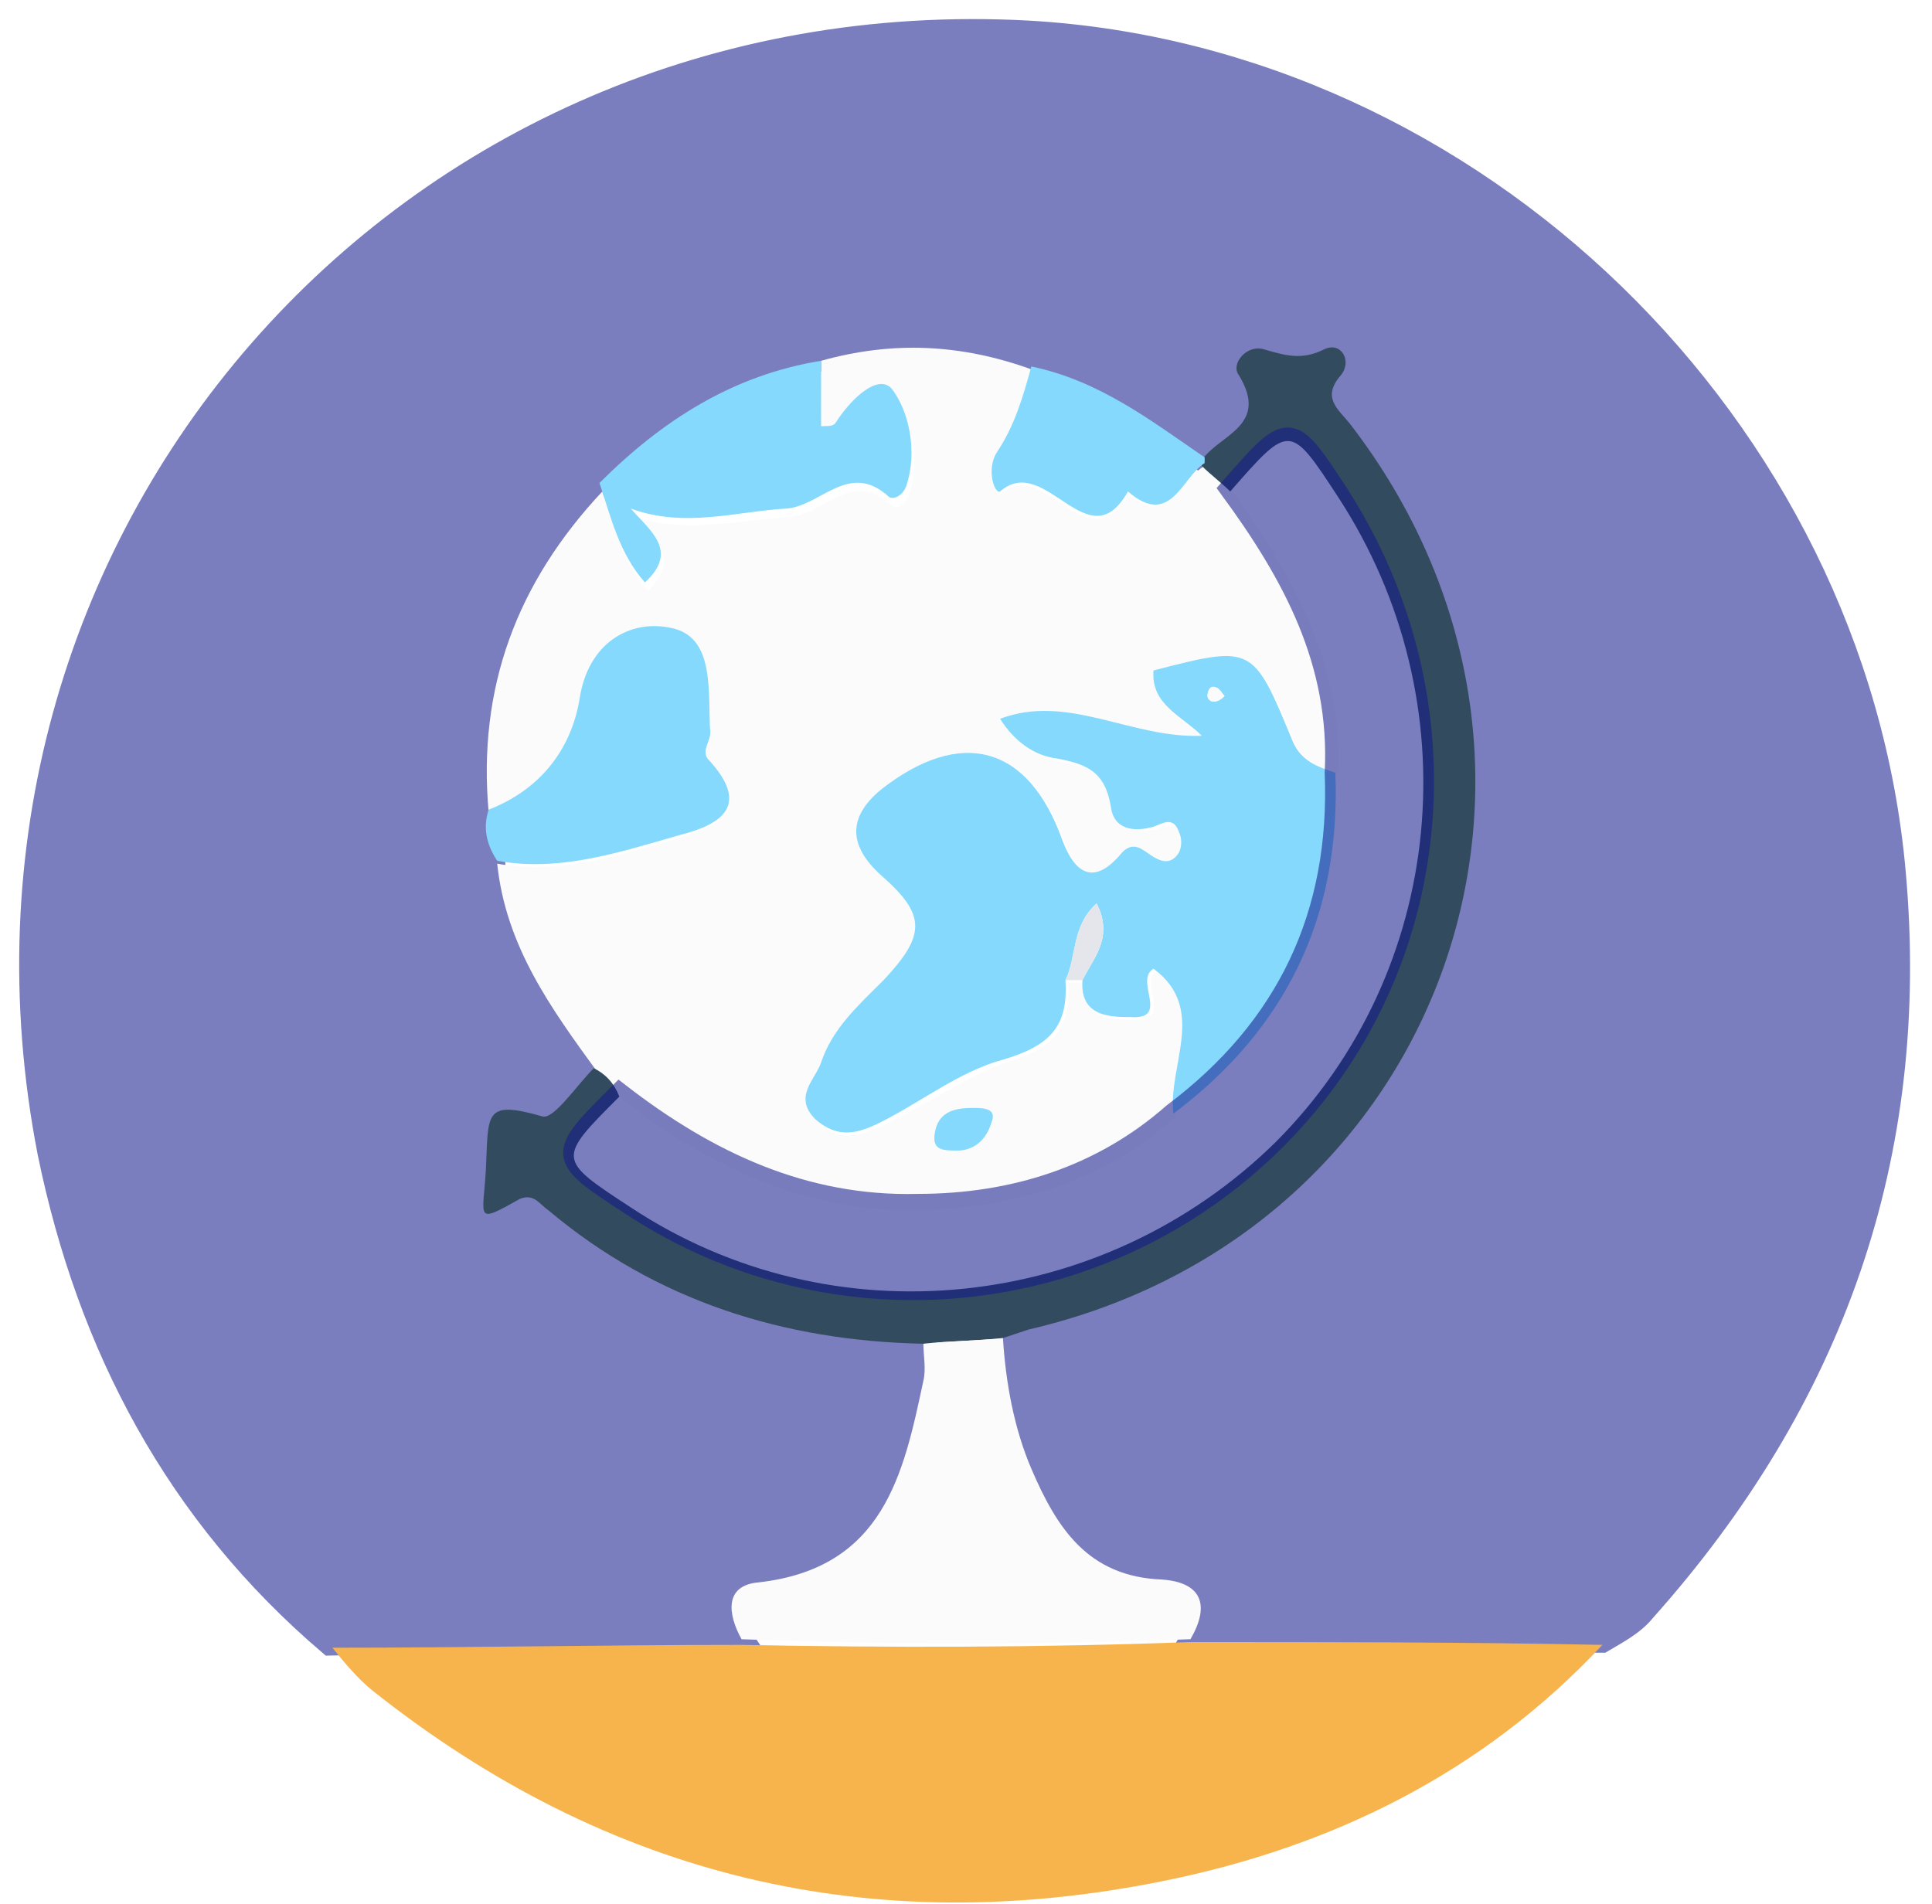
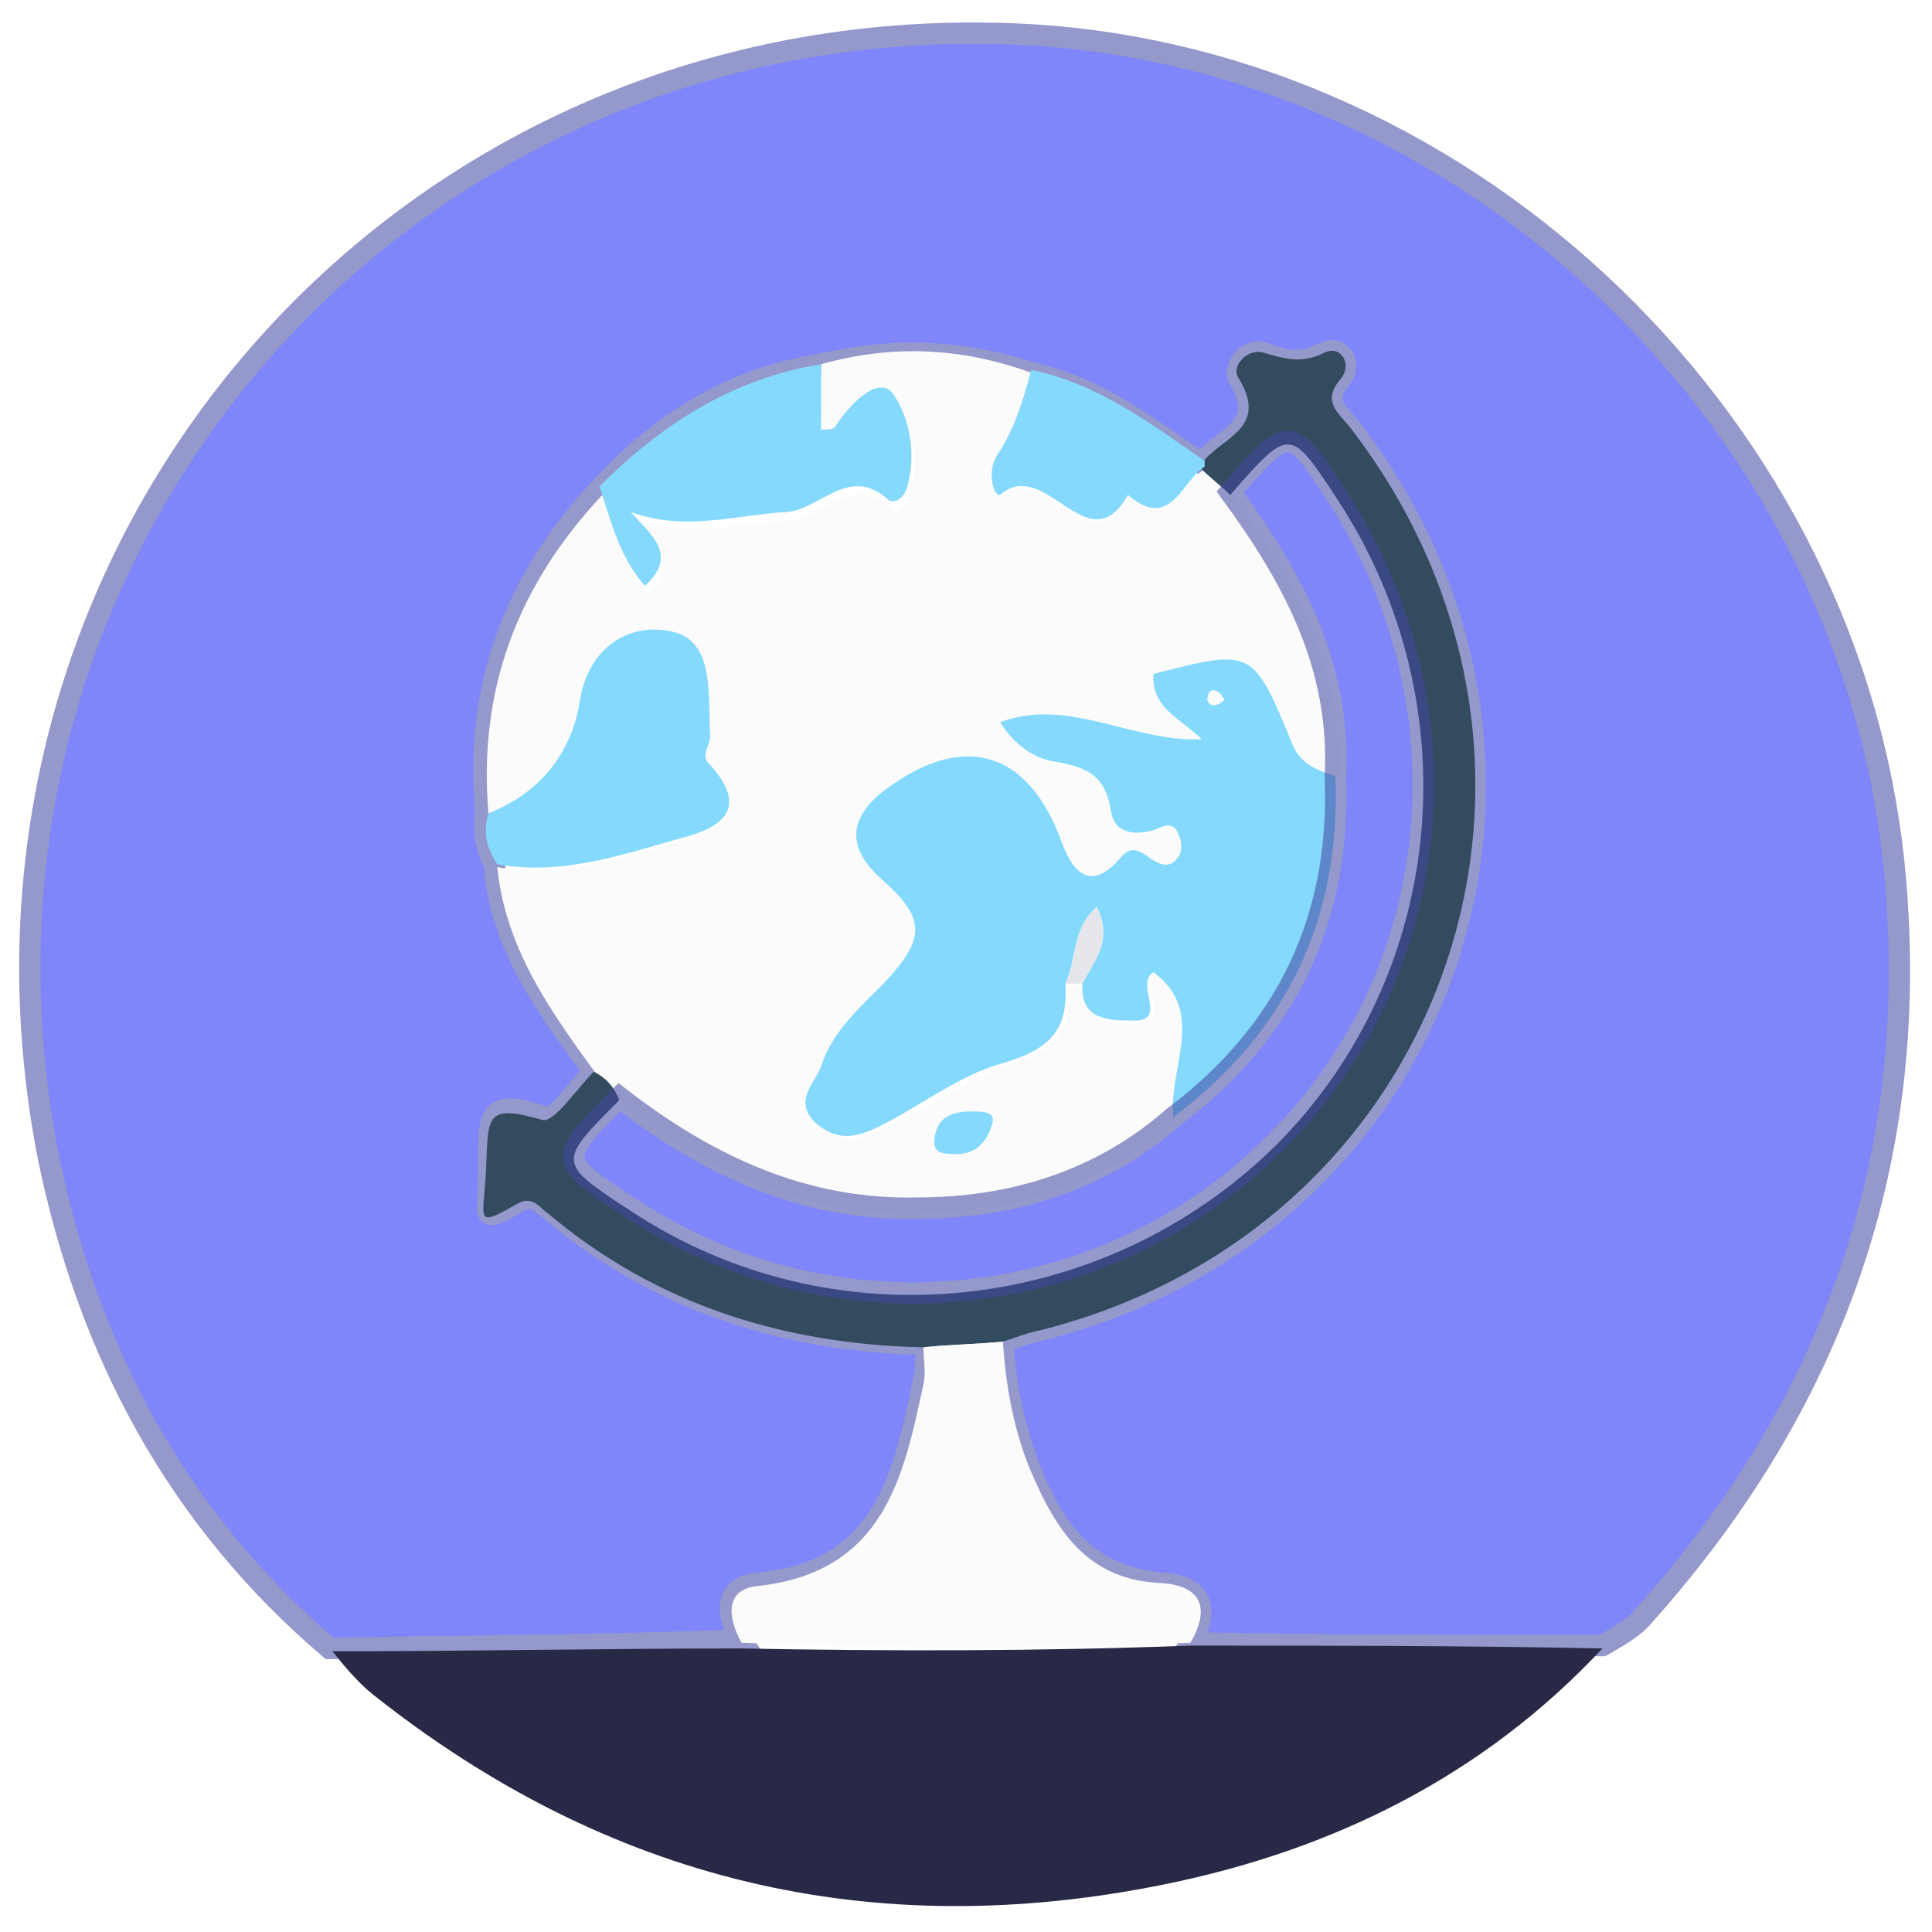
- <svg xmlns="http://www.w3.org/2000/svg" width="68" height="67" viewBox="0 0 68 67" fill="none">
-   <path opacity="0.56" d="M11.6 57.9C6.2 53.3 3.1 47.4 1.7 40.6C-2.5 19.1 14.2 -0.1 36.2 1.1C51.9 2 65.3 15 66.7 30.7C67.6 40.7 64.5 49.3 57.9 56.7C57.5 57.2 56.9 57.5 56.4 57.8C51.6 57.8 46.7 57.8 41.9 57.7C42.6 56.5 42.3 55.7 40.9 55.6C38.3 55.4 37.1 53.7 36.3 51.7C35.7 50.2 35.4 48.7 35.3 47.1C35.6 47 35.9 46.9 36.2 46.8C50.9 43.4 56.7 26.8 47.5 14.9C47.1 14.4 46.5 14 47.2 13.2C47.6 12.7 47.2 12 46.6 12.3C45.8 12.7 45.2 12.6 44.5 12.3C43.9 12.1 43.4 12.8 43.6 13.2C44.7 15 42.9 15.3 42.3 16.2C40.4 14.9 38.6 13.5 36.3 13C33.9 12.2 31.4 12.1 28.9 12.7C25.7 13.2 23.2 14.8 21.1 17.1C18.1 20.3 16.7 24.1 17.1 28.4C17 29.1 17.1 29.7 17.4 30.3C17.6 33.2 19.3 35.4 20.9 37.6C20.3 38.2 19.5 39.4 19.2 39.2C17.1 38.5 17.2 39.1 17.2 41.1C17.2 42.8 16.8 43 18.4 42.1C18.8 41.9 19.1 42.3 19.4 42.5C23.2 45.7 27.7 47.1 32.6 47.2C32.6 47.6 32.6 48.1 32.5 48.5C31.8 51.9 31.1 55.2 26.7 55.6C25.5 55.7 25.5 56.7 26.1 57.6C21.3 57.8 16.4 57.8 11.6 57.9Z" fill="#11198B" stroke="#11198B" stroke-width="0.75" stroke-miterlimit="10" />
-   <path d="M41.9 57.8C46.7 57.8 51.6 57.8 56.4 57.9C52.2 62.4 46.9 65 41 66.2C30.7 68.3 21.4 66.1 13.1 59.5C12.6 59.1 12.1 58.5 11.7 58C16.5 58 21.3 57.9 26.1 57.9C31.3 58 36.6 58 41.9 57.8Z" fill="#F7B44D" />
-   <path d="M28.9 12.7C31.4 12 33.8 12.1 36.3 13C36 14 35.7 15.1 35.1 16C34.7 16.5 35 17.5 35.2 17.4C36.8 16 38.2 19.9 39.7 17.4C41.2 18.6 41.5 16.9 42.4 16.4C42.7 16.7 43.1 17 43.4 17.3C45.5 20.3 47.3 23.4 47.1 27.3C46.5 27 45.9 26.8 45.6 26.2C44.2 22.8 44.2 22.8 40.7 23.7C40.6 24.9 41.6 25.3 42.4 26C40 26.1 37.8 24.5 35.3 25.4C35.7 26.2 36.5 26.7 37.3 26.8C38.4 27 39 27.3 39.2 28.5C39.3 29.3 40 29.3 40.7 29.2C41.1 29.1 41.5 28.9 41.6 29.4C41.7 29.6 41.7 29.9 41.6 30.1C41.3 30.6 41 30.4 40.6 30.2C40.3 30 40 29.7 39.6 30.1C38.7 31.1 38 31 37.5 29.7C36.3 26.3 33.9 25.7 31.1 27.9C29.8 28.9 29.9 29.9 31.1 30.9C32.6 32.3 32.7 33 31.2 34.6C30.4 35.5 29.5 36.3 29 37.5C28.8 38.2 28 38.8 28.8 39.5C29.5 40.2 30.3 40 31.1 39.6C32.6 38.9 34 37.9 35.4 37.4C37.1 36.9 37.7 36.2 37.6 34.6C37.8 34.6 38 34.6 38.2 34.6C38.1 35.9 39.1 35.9 39.9 35.9C41.3 36 40.1 34.5 40.7 34.2C42.6 35.7 41.2 37.6 41.4 39.3C38.8 41.6 35.8 42.5 32.4 42.6C28.4 42.7 25 41.1 21.9 38.7C21.7 38.3 21.4 37.9 21 37.7C19.4 35.5 17.8 33.3 17.5 30.4C19.7 30.8 21.8 30.1 23.9 29.5C25.5 29 26.5 28.4 24.9 26.8C24.7 26.5 25 26.2 25 25.9C24.9 24.5 25.1 22.5 23.6 22.2C22.3 21.9 20.8 22.8 20.4 24.7C20.1 26.5 19 27.9 17.2 28.6C16.8 24.2 18.2 20.5 21.2 17.3C21.6 18.5 21.9 19.8 22.8 20.8C24 19.6 23 19 22.3 18.2C24.2 18.8 26 18.3 27.8 18.2C29 18.1 30 16.5 31.4 17.8C31.6 18 31.9 17.7 32 17.4C32.4 16.2 32.1 14.8 31.5 14C31 13.4 30 14.4 29.5 15.2C29.5 15.3 29.3 15.3 29 15.3C28.9 14.2 28.9 13.5 28.9 12.7ZM33.7 40.5C34.2 40.4 34.7 40.2 34.9 39.6C35 39 34.5 39.1 34.2 39.1C33.6 39.1 33.1 39.3 32.9 40C32.8 40.5 33.2 40.6 33.7 40.5Z" fill="#FAFBFA" />
-   <path d="M20.9 37.6C21.3 37.8 21.6 38.1 21.8 38.6C19.6 40.8 19.6 40.8 22.2 42.5C29.3 47.2 38.8 46.2 44.9 40.2C50.9 34.2 51.8 24.7 47.1 17.5C45.4 14.9 45.4 14.9 43.3 17.3C43 17 42.6 16.7 42.3 16.4V16.2C42.9 15.3 44.7 15 43.6 13.2C43.3 12.8 43.9 12.1 44.5 12.3C45.2 12.5 45.8 12.7 46.6 12.3C47.2 12 47.6 12.7 47.2 13.2C46.5 14 47.1 14.4 47.5 14.9C56.7 26.8 50.9 43.4 36.2 46.8C35.9 46.9 35.6 47 35.3 47.1C34.4 47.2 33.5 47.2 32.5 47.3C27.6 47.2 23.1 45.8 19.3 42.6C19 42.4 18.8 42 18.3 42.2C16.7 43.1 17 42.9 17.1 41.2C17.2 39.2 17 38.7 19.1 39.3C19.5 39.4 20.3 38.2 20.9 37.6Z" fill="#334B5E" />
-   <path d="M32.5 47.3C33.4 47.2 34.3 47.2 35.3 47.1C35.4 48.7 35.7 50.3 36.3 51.7C37.2 53.8 38.3 55.5 40.9 55.6C42.3 55.7 42.6 56.5 41.9 57.7C36.6 57.9 31.4 57.9 26.1 57.7C25.6 56.8 25.5 55.8 26.7 55.7C31.1 55.2 31.8 51.9 32.5 48.6C32.6 48.2 32.5 47.7 32.5 47.3Z" fill="#FAFBFA" />
-   <path d="M17.2 28.5C19 27.8 20.1 26.4 20.4 24.6C20.7 22.6 22.2 21.8 23.6 22.1C25.2 22.4 24.9 24.4 25 25.8C25 26.1 24.7 26.4 24.9 26.7C26.4 28.3 25.5 29 23.9 29.4C21.8 30 19.7 30.7 17.5 30.3C17.1 29.7 17 29.1 17.2 28.5Z" fill="#85D9FC" />
-   <path d="M28.9 12.7C28.9 13.5 28.9 14.2 28.9 15C29.2 15 29.3 15 29.4 14.9C29.9 14.1 30.9 13.1 31.4 13.7C32 14.5 32.3 15.9 31.9 17.1C31.8 17.4 31.5 17.6 31.3 17.5C29.9 16.2 28.9 17.8 27.7 17.9C25.9 18 24.1 18.6 22.2 17.9C22.9 18.7 23.9 19.4 22.7 20.5C21.8 19.5 21.5 18.2 21.1 17C23.3 14.8 25.8 13.2 28.9 12.7Z" fill="#85D9FC" />
-   <path d="M42.4 16.1V16.3C41.6 16.8 41.2 18.6 39.7 17.3C38.3 19.8 36.8 15.9 35.2 17.3C35 17.4 34.7 16.5 35.1 15.9C35.7 15 36 14 36.3 12.9C38.7 13.4 40.5 14.8 42.4 16.1Z" fill="#85D9FC" />
-   <path d="M41.3 39.2C41.1 37.5 42.5 35.5 40.6 34.1C39.9 34.5 41.2 35.9 39.8 35.8C39.1 35.8 38 35.8 38.1 34.5C38.5 33.7 39.2 33 38.6 31.8C37.7 32.6 37.9 33.7 37.5 34.5C37.6 36.1 37 36.8 35.3 37.3C33.8 37.7 32.4 38.8 31 39.5C30.2 39.9 29.5 40.1 28.7 39.4C27.9 38.6 28.7 38 28.9 37.4C29.3 36.2 30.2 35.4 31.1 34.5C32.6 32.9 32.6 32.2 31 30.8C29.9 29.8 29.8 28.8 31 27.8C33.8 25.6 36.2 26.2 37.4 29.6C37.9 30.9 38.6 31.1 39.5 30C39.9 29.6 40.2 29.9 40.5 30.1C40.8 30.3 41.2 30.5 41.5 30C41.6 29.8 41.6 29.5 41.5 29.3C41.3 28.7 40.9 29 40.6 29.1C39.9 29.3 39.2 29.2 39.1 28.4C38.9 27.2 38.3 26.9 37.2 26.7C36.4 26.6 35.7 26.1 35.2 25.3C37.6 24.4 39.8 26 42.3 25.9C41.6 25.2 40.5 24.8 40.6 23.6C44.1 22.7 44.1 22.7 45.5 26.1C45.8 26.8 46.4 27 47 27.2C47.2 32.2 45.3 36.2 41.3 39.2ZM43.1 24.5C43 24.4 42.9 24.2 42.8 24.2C42.6 24.1 42.5 24.3 42.5 24.5C42.5 24.6 42.6 24.7 42.7 24.7C42.9 24.7 43 24.6 43.1 24.5Z" fill="#85D9FC" />
-   <path opacity="0.56" d="M41.3 39.2C45.3 36.2 47.2 32.2 47 27.2C47.2 23.3 45.5 20.2 43.3 17.2C45.4 14.8 45.4 14.8 47.1 17.4C51.8 24.7 50.9 34.1 44.9 40.1C38.8 46.2 29.3 47.1 22.2 42.4C19.6 40.7 19.6 40.7 21.8 38.5C24.9 40.9 28.3 42.5 32.3 42.4C35.7 42.4 38.8 41.4 41.3 39.2Z" fill="#11198B" stroke="#11198B" stroke-width="0.75" stroke-miterlimit="10" />
-   <path d="M33.7 40.5C33.2 40.5 32.8 40.5 32.9 39.9C33 39.2 33.5 39 34.2 39C34.6 39 35.1 39 34.9 39.5C34.7 40.2 34.2 40.5 33.7 40.5Z" fill="#85D9FC" />
-   <path d="M37.5 34.5C37.9 33.7 37.7 32.6 38.6 31.8C39.2 33 38.5 33.7 38.1 34.5C37.9 34.5 37.7 34.5 37.5 34.5Z" fill="#E4E6EB" />
-   <path d="M43.1 24.5C43 24.6 42.8 24.7 42.7 24.7C42.7 24.7 42.5 24.6 42.5 24.5C42.5 24.3 42.6 24.2 42.8 24.2C43 24.3 43 24.4 43.1 24.5Z" fill="#FAFBFA" />
+ <svg xmlns="http://www.w3.org/2000/svg" width="68" height="68" viewBox="0 0 68 68" fill="none">
+   <path opacity="0.56" d="M11.6 58.02C6.2 53.42 3.1 47.52 1.7 40.72C-2.5 19.22 14.2 0.02 36.2 1.22C51.9 2.12 65.3 15.12 66.7 30.82C67.6 40.82 64.5 49.42 57.9 56.82C57.5 57.32 56.9 57.62 56.4 57.92C51.6 57.92 46.7 57.92 41.9 57.82C42.6 56.62 42.3 55.82 40.9 55.72C38.3 55.52 37.1 53.82 36.3 51.82C35.7 50.32 35.4 48.82 35.3 47.22C35.6 47.12 35.9 47.02 36.2 46.92C50.9 43.52 56.7 26.92 47.5 15.02C47.1 14.52 46.5 14.12 47.2 13.32C47.6 12.82 47.2 12.12 46.6 12.42C45.8 12.82 45.2 12.72 44.5 12.42C43.9 12.22 43.4 12.92 43.6 13.32C44.7 15.12 42.9 15.42 42.3 16.32C40.4 15.02 38.6 13.62 36.3 13.12C33.9 12.32 31.4 12.22 28.9 12.82C25.7 13.32 23.2 14.92 21.1 17.22C18.1 20.42 16.7 24.22 17.1 28.52C17 29.22 17.1 29.82 17.4 30.42C17.6 33.32 19.3 35.52 20.9 37.72C20.3 38.32 19.5 39.52 19.2 39.32C17.1 38.62 17.2 39.22 17.2 41.22C17.2 42.92 16.8 43.12 18.4 42.22C18.8 42.02 19.1 42.42 19.4 42.62C23.2 45.82 27.7 47.22 32.6 47.32C32.6 47.72 32.6 48.22 32.5 48.62C31.8 52.02 31.1 55.32 26.7 55.72C25.5 55.82 25.5 56.82 26.1 57.72C21.3 57.92 16.4 57.92 11.6 58.02Z" fill="#1927F4" stroke="#4147A2" stroke-width="0.75" stroke-miterlimit="10" />
+   <path d="M41.9 57.92C46.7 57.92 51.6 57.92 56.4 58.02C52.2 62.52 46.9 65.12 41 66.32C30.7 68.42 21.4 66.22 13.1 59.62C12.6 59.22 12.1 58.62 11.7 58.12C16.5 58.12 21.3 58.02 26.1 58.02C31.3 58.12 36.6 58.12 41.9 57.92Z" fill="#272947" />
+   <path d="M28.9 12.82C31.4 12.12 33.8 12.22 36.3 13.12C36 14.12 35.7 15.22 35.1 16.12C34.7 16.62 35 17.62 35.2 17.52C36.8 16.12 38.2 20.02 39.7 17.52C41.2 18.72 41.5 17.02 42.4 16.52C42.7 16.82 43.1 17.12 43.4 17.42C45.5 20.42 47.3 23.52 47.1 27.42C46.5 27.12 45.9 26.92 45.6 26.32C44.2 22.92 44.2 22.92 40.7 23.82C40.6 25.02 41.6 25.42 42.4 26.12C40 26.22 37.8 24.62 35.3 25.52C35.7 26.32 36.5 26.82 37.3 26.92C38.4 27.12 39 27.42 39.2 28.62C39.3 29.42 40 29.42 40.7 29.32C41.1 29.22 41.5 29.02 41.6 29.52C41.7 29.72 41.7 30.02 41.6 30.22C41.3 30.72 41 30.52 40.6 30.32C40.3 30.12 40 29.82 39.6 30.22C38.7 31.22 38 31.12 37.5 29.82C36.3 26.42 33.9 25.82 31.1 28.02C29.8 29.02 29.9 30.02 31.1 31.02C32.6 32.42 32.7 33.12 31.2 34.72C30.4 35.62 29.5 36.42 29 37.62C28.8 38.32 28 38.92 28.8 39.62C29.5 40.32 30.3 40.12 31.1 39.72C32.6 39.02 34 38.02 35.4 37.52C37.1 37.02 37.7 36.32 37.6 34.72C37.8 34.72 38 34.72 38.2 34.72C38.1 36.02 39.1 36.02 39.9 36.02C41.3 36.12 40.1 34.62 40.7 34.32C42.6 35.82 41.2 37.72 41.4 39.42C38.8 41.72 35.8 42.62 32.4 42.72C28.4 42.82 25 41.22 21.9 38.82C21.7 38.42 21.4 38.02 21 37.82C19.4 35.62 17.8 33.42 17.5 30.52C19.7 30.92 21.8 30.22 23.9 29.62C25.5 29.12 26.5 28.52 24.9 26.92C24.7 26.62 25 26.32 25 26.02C24.9 24.62 25.1 22.62 23.6 22.32C22.3 22.02 20.8 22.92 20.4 24.82C20.1 26.62 19 28.02 17.2 28.72C16.8 24.32 18.2 20.62 21.2 17.42C21.6 18.62 21.9 19.92 22.8 20.92C24 19.72 23 19.12 22.3 18.32C24.2 18.92 26 18.42 27.8 18.32C29 18.22 30 16.62 31.4 17.92C31.6 18.12 31.9 17.82 32 17.52C32.4 16.32 32.1 14.92 31.5 14.12C31 13.52 30 14.52 29.5 15.32C29.5 15.42 29.3 15.42 29 15.42C28.9 14.32 28.9 13.62 28.9 12.82ZM33.7 40.62C34.2 40.52 34.7 40.32 34.9 39.72C35 39.12 34.5 39.22 34.2 39.22C33.6 39.22 33.1 39.42 32.9 40.12C32.8 40.62 33.2 40.72 33.7 40.62Z" fill="#FAFBFA" />
+   <path d="M20.9 37.72C21.3 37.92 21.6 38.22 21.8 38.72C19.6 40.92 19.6 40.92 22.2 42.62C29.3 47.32 38.8 46.32 44.9 40.32C50.9 34.32 51.8 24.82 47.1 17.62C45.4 15.02 45.4 15.02 43.3 17.42C43 17.12 42.6 16.82 42.3 16.52V16.32C42.9 15.42 44.7 15.12 43.6 13.32C43.3 12.92 43.9 12.22 44.5 12.42C45.2 12.62 45.8 12.82 46.6 12.42C47.2 12.12 47.6 12.82 47.2 13.32C46.5 14.12 47.1 14.52 47.5 15.02C56.7 26.92 50.9 43.52 36.2 46.92C35.9 47.02 35.6 47.12 35.3 47.22C34.4 47.32 33.5 47.32 32.5 47.42C27.6 47.32 23.1 45.92 19.3 42.72C19 42.52 18.8 42.12 18.3 42.32C16.7 43.22 17 43.02 17.1 41.32C17.2 39.32 17 38.82 19.1 39.42C19.5 39.52 20.3 38.32 20.9 37.72Z" fill="#334B5E" />
+   <path d="M32.5 47.42C33.4 47.32 34.3 47.32 35.3 47.22C35.4 48.82 35.7 50.42 36.3 51.82C37.2 53.92 38.3 55.62 40.9 55.72C42.3 55.82 42.6 56.62 41.9 57.82C36.6 58.02 31.4 58.02 26.1 57.82C25.6 56.92 25.5 55.92 26.7 55.82C31.1 55.32 31.8 52.02 32.5 48.72C32.6 48.32 32.5 47.82 32.5 47.42Z" fill="#FAFBFA" />
+   <path d="M17.2 28.62C19 27.92 20.1 26.52 20.4 24.72C20.7 22.72 22.2 21.92 23.6 22.22C25.2 22.52 24.9 24.52 25 25.92C25 26.22 24.7 26.52 24.9 26.82C26.4 28.42 25.5 29.12 23.9 29.52C21.8 30.12 19.7 30.82 17.5 30.42C17.1 29.82 17 29.22 17.2 28.62Z" fill="#85D9FC" />
+   <path d="M28.9 12.82C28.9 13.62 28.9 14.32 28.9 15.12C29.2 15.12 29.3 15.12 29.4 15.02C29.9 14.22 30.9 13.22 31.4 13.82C32 14.62 32.3 16.02 31.9 17.22C31.8 17.52 31.5 17.72 31.3 17.62C29.9 16.32 28.9 17.92 27.7 18.02C25.9 18.12 24.1 18.72 22.2 18.02C22.9 18.82 23.9 19.52 22.7 20.62C21.8 19.62 21.5 18.32 21.1 17.12C23.3 14.92 25.8 13.32 28.9 12.82Z" fill="#85D9FC" />
+   <path d="M42.4 16.22V16.42C41.6 16.92 41.2 18.72 39.7 17.42C38.3 19.92 36.8 16.02 35.2 17.42C35 17.52 34.7 16.62 35.1 16.02C35.7 15.12 36 14.12 36.3 13.02C38.7 13.52 40.5 14.92 42.4 16.22Z" fill="#85D9FC" />
+   <path d="M41.3 39.32C41.1 37.62 42.5 35.62 40.6 34.22C39.9 34.62 41.2 36.02 39.8 35.92C39.1 35.92 38 35.92 38.1 34.62C38.5 33.82 39.2 33.12 38.6 31.92C37.7 32.72 37.9 33.82 37.5 34.62C37.6 36.22 37 36.92 35.3 37.42C33.8 37.82 32.4 38.92 31 39.62C30.2 40.02 29.5 40.22 28.7 39.52C27.9 38.72 28.7 38.12 28.9 37.52C29.3 36.32 30.2 35.52 31.1 34.62C32.6 33.02 32.6 32.32 31 30.92C29.9 29.92 29.8 28.92 31 27.92C33.8 25.72 36.2 26.32 37.4 29.72C37.9 31.02 38.6 31.22 39.5 30.12C39.9 29.72 40.2 30.02 40.5 30.22C40.8 30.42 41.2 30.62 41.5 30.12C41.6 29.92 41.6 29.62 41.5 29.42C41.3 28.82 40.9 29.12 40.6 29.22C39.9 29.42 39.2 29.32 39.1 28.52C38.9 27.32 38.3 27.02 37.2 26.82C36.4 26.72 35.7 26.22 35.2 25.42C37.6 24.52 39.8 26.12 42.3 26.02C41.6 25.32 40.5 24.92 40.6 23.72C44.1 22.82 44.1 22.82 45.5 26.22C45.8 26.92 46.4 27.12 47 27.32C47.2 32.32 45.3 36.32 41.3 39.32ZM43.1 24.62C43 24.52 42.9 24.32 42.8 24.32C42.6 24.22 42.5 24.42 42.5 24.62C42.5 24.72 42.6 24.82 42.7 24.82C42.9 24.82 43 24.72 43.1 24.62Z" fill="#85D9FC" />
+   <path opacity="0.56" d="M41.3 39.32C45.3 36.32 47.2 32.32 47 27.32C47.2 23.42 45.5 20.32 43.3 17.32C45.4 14.92 45.4 14.92 47.1 17.52C51.8 24.82 50.9 34.22 44.9 40.22C38.8 46.32 29.3 47.22 22.2 42.52C19.6 40.82 19.6 40.82 21.8 38.62C24.9 41.02 28.3 42.62 32.3 42.52C35.7 42.52 38.8 41.52 41.3 39.32Z" fill="#1927F4" stroke="#4147A2" stroke-width="0.75" stroke-miterlimit="10" />
+   <path d="M33.7 40.62C33.2 40.62 32.8 40.62 32.9 40.02C33 39.32 33.5 39.12 34.2 39.12C34.6 39.12 35.1 39.12 34.9 39.62C34.7 40.32 34.2 40.62 33.7 40.62Z" fill="#85D9FC" />
+   <path d="M37.5 34.62C37.9 33.82 37.7 32.72 38.6 31.92C39.2 33.12 38.5 33.82 38.1 34.62C37.9 34.62 37.7 34.62 37.5 34.62Z" fill="#E4E6EB" />
+   <path d="M43.1 24.62C43 24.72 42.8 24.82 42.7 24.82C42.7 24.82 42.5 24.72 42.5 24.62C42.5 24.42 42.6 24.32 42.8 24.32C43 24.42 43 24.52 43.1 24.62Z" fill="#FAFBFA" />
</svg>
